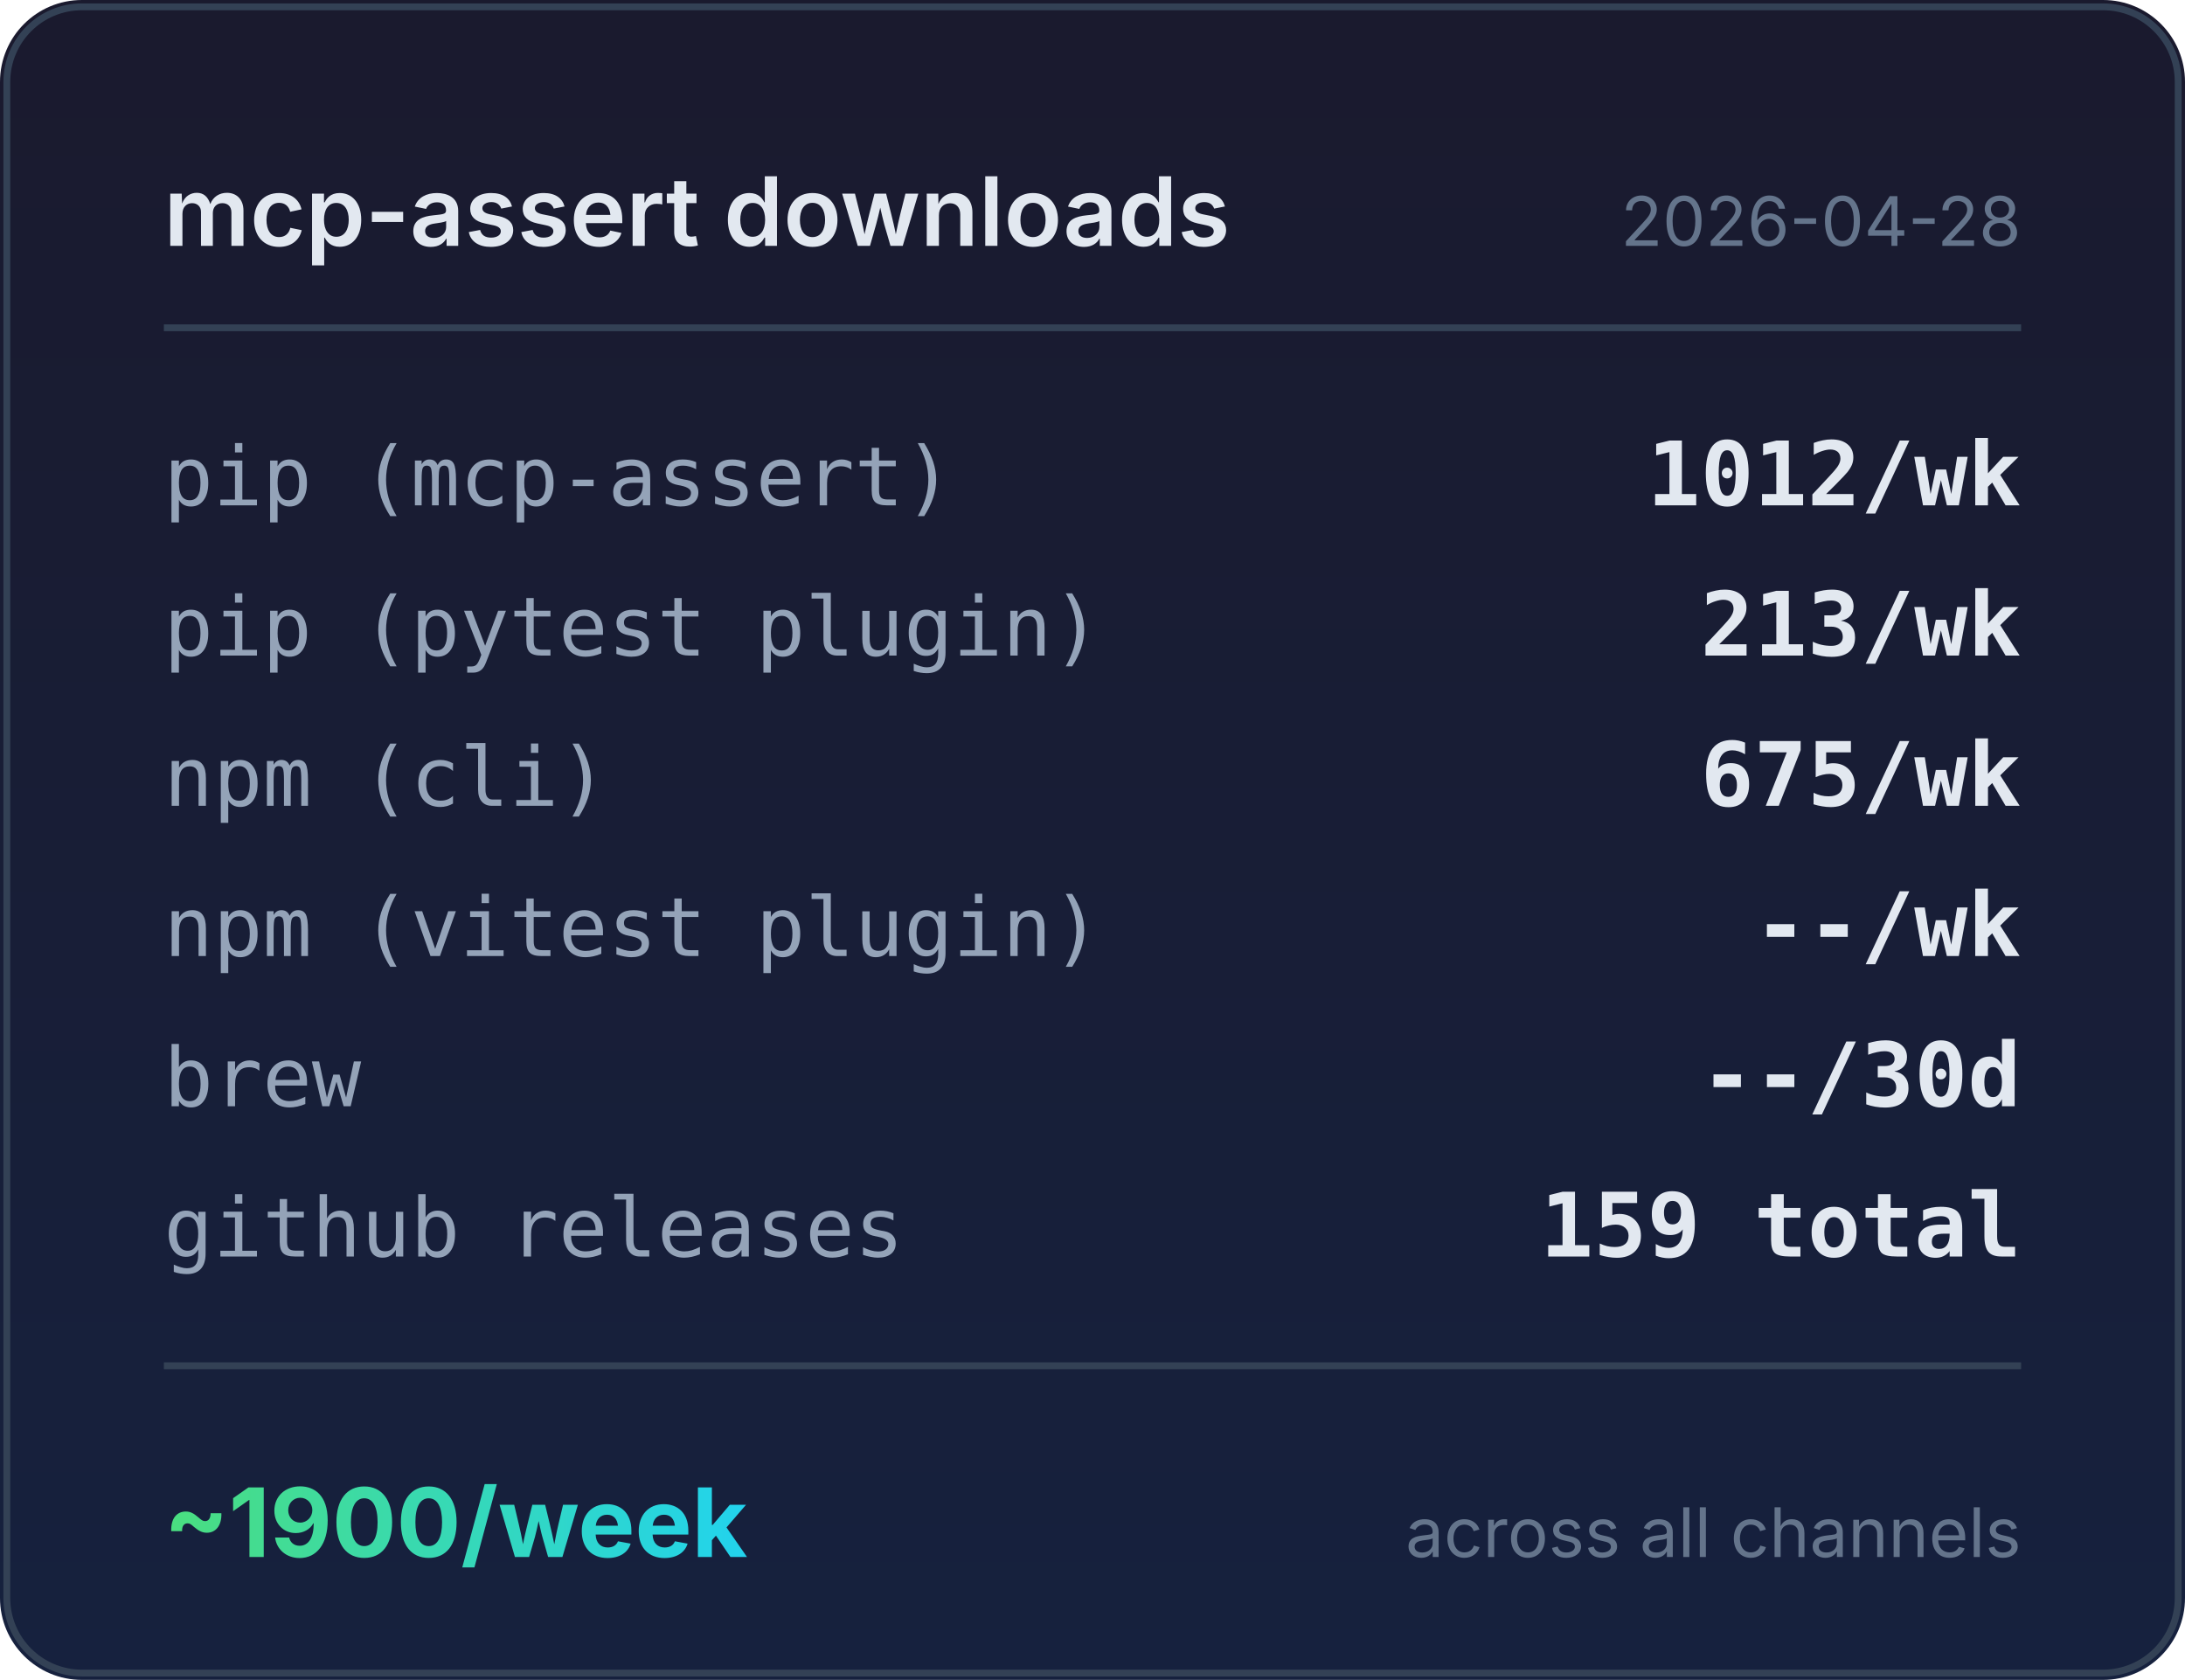
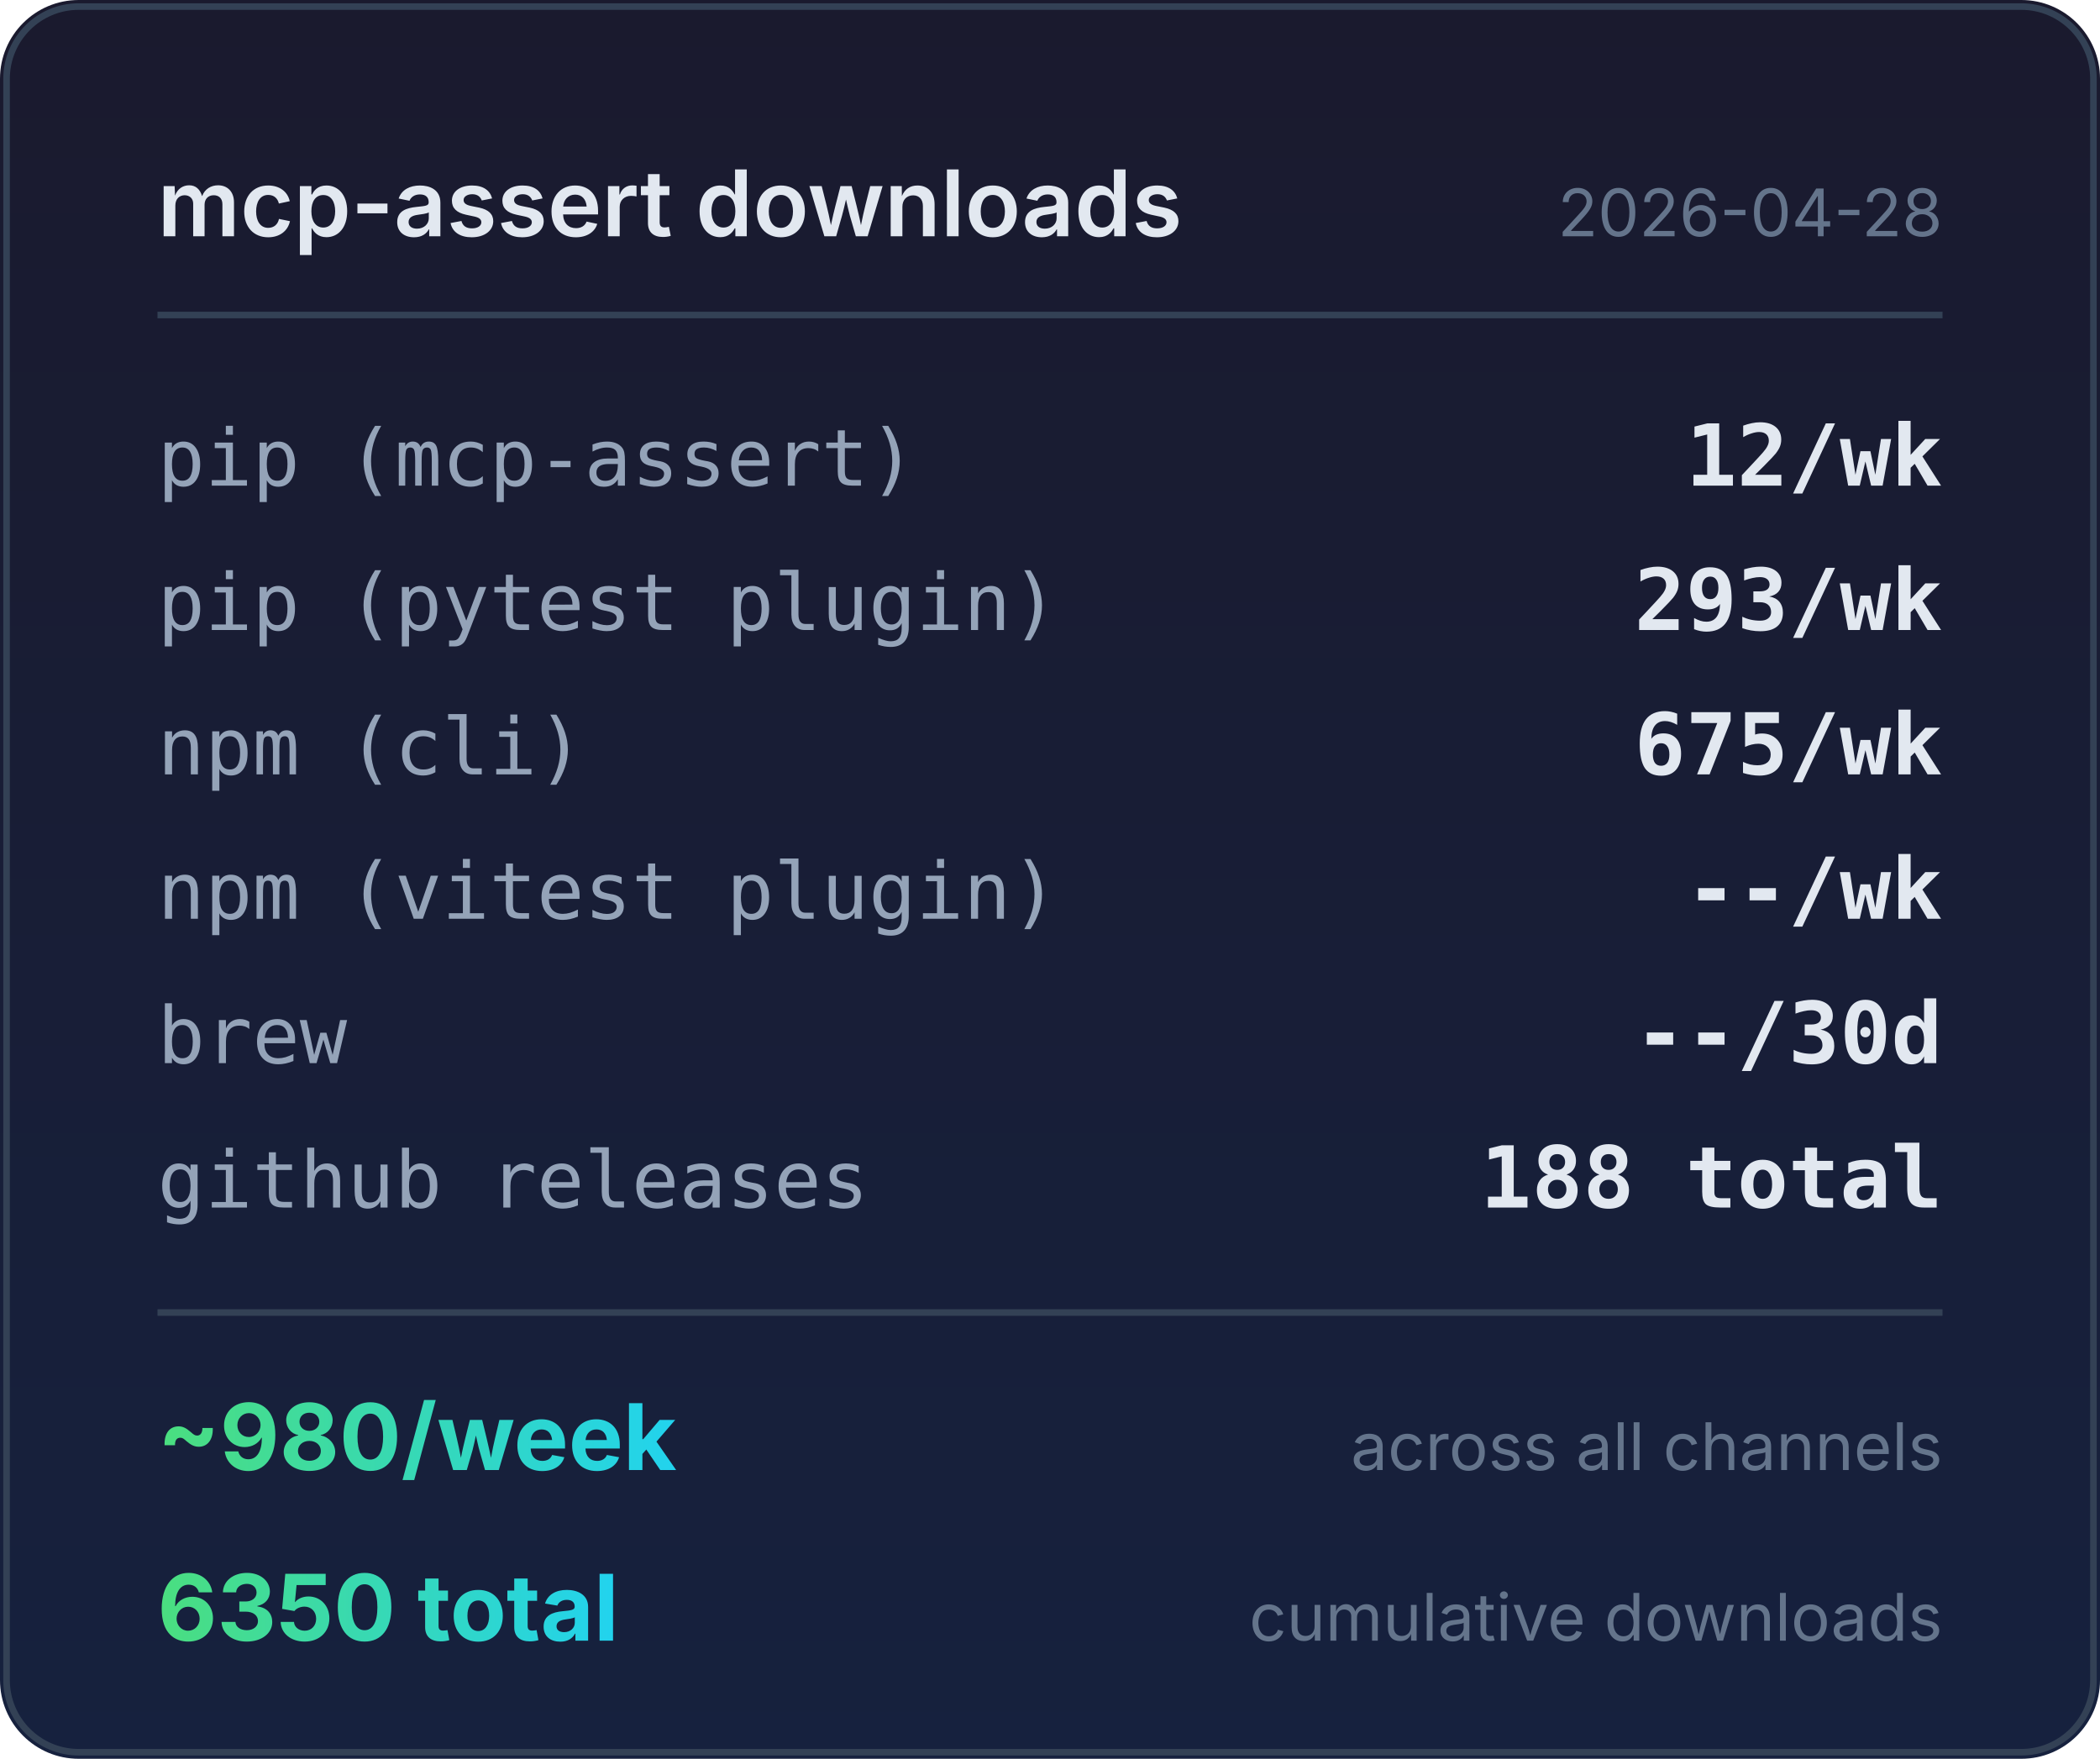
- <svg xmlns="http://www.w3.org/2000/svg" width="320" height="246" viewBox="0 0 320 246">
+ <svg xmlns="http://www.w3.org/2000/svg" width="320" height="268" viewBox="0 0 320 268">
  <defs>
    <linearGradient id="bg" x1="0" y1="0" x2="0" y2="1">
      <stop offset="0%" stop-color="#1a1a2e" />
      <stop offset="100%" stop-color="#16213e" />
    </linearGradient>
    <linearGradient id="accent" x1="0" y1="0" x2="1" y2="0">
      <stop offset="0%" stop-color="#4ade80" />
      <stop offset="100%" stop-color="#22d3ee" />
    </linearGradient>
  </defs>
-   <rect width="320" height="246" rx="12" fill="url(#bg)" />
-   <rect x="1" y="1" width="318" height="244" rx="11" fill="none" stroke="#334155" stroke-width="1" />
+   <rect width="320" height="268" rx="12" fill="url(#bg)" />
+   <rect x="1" y="1" width="318" height="266" rx="11" fill="none" stroke="#334155" stroke-width="1" />
  <text x="24" y="36" fill="#e2e8f0" font-family="system-ui,-apple-system,sans-serif" font-size="14" font-weight="600">mcp-assert downloads</text>
  <text x="296" y="36" fill="#64748b" font-family="system-ui,-apple-system,sans-serif" font-size="10" text-anchor="end">2026-04-28</text>
  <line x1="24" y1="48" x2="296" y2="48" stroke="#334155" stroke-width="1" />
  <text x="24" y="74" fill="#94a3b8" font-family="ui-monospace,monospace" font-size="12">pip (mcp-assert)</text>
-   <text x="296" y="74" fill="#e2e8f0" font-family="ui-monospace,monospace" font-size="13" font-weight="600" text-anchor="end">1012/wk</text>
+   <text x="296" y="74" fill="#e2e8f0" font-family="ui-monospace,monospace" font-size="13" font-weight="600" text-anchor="end">12/wk</text>
  <text x="24" y="96" fill="#94a3b8" font-family="ui-monospace,monospace" font-size="12">pip (pytest plugin)</text>
-   <text x="296" y="96" fill="#e2e8f0" font-family="ui-monospace,monospace" font-size="13" font-weight="600" text-anchor="end">213/wk</text>
+   <text x="296" y="96" fill="#e2e8f0" font-family="ui-monospace,monospace" font-size="13" font-weight="600" text-anchor="end">293/wk</text>
  <text x="24" y="118" fill="#94a3b8" font-family="ui-monospace,monospace" font-size="12">npm (cli)</text>
  <text x="296" y="118" fill="#e2e8f0" font-family="ui-monospace,monospace" font-size="13" font-weight="600" text-anchor="end">675/wk</text>
  <text x="24" y="140" fill="#94a3b8" font-family="ui-monospace,monospace" font-size="12">npm (vitest plugin)</text>
  <text x="296" y="140" fill="#e2e8f0" font-family="ui-monospace,monospace" font-size="13" font-weight="600" text-anchor="end">--/wk</text>
  <text x="24" y="162" fill="#94a3b8" font-family="ui-monospace,monospace" font-size="12">brew</text>
  <text x="296" y="162" fill="#e2e8f0" font-family="ui-monospace,monospace" font-size="13" font-weight="600" text-anchor="end">--/30d</text>
  <text x="24" y="184" fill="#94a3b8" font-family="ui-monospace,monospace" font-size="12">github releases</text>
-   <text x="296" y="184" fill="#e2e8f0" font-family="ui-monospace,monospace" font-size="13" font-weight="600" text-anchor="end">159 total</text>
+   <text x="296" y="184" fill="#e2e8f0" font-family="ui-monospace,monospace" font-size="13" font-weight="600" text-anchor="end">188 total</text>
  <line x1="24" y1="200" x2="296" y2="200" stroke="#334155" stroke-width="1" />
-   <text x="24" y="228" fill="url(#accent)" font-family="system-ui,-apple-system,sans-serif" font-size="14" font-weight="700">~1900/week</text>
-   <text x="296" y="228" fill="#64748b" font-family="system-ui,-apple-system,sans-serif" font-size="10" text-anchor="end">across all channels</text>
+   <text x="24" y="224" fill="url(#accent)" font-family="system-ui,-apple-system,sans-serif" font-size="14" font-weight="700">~980/week</text>
+   <text x="296" y="224" fill="#64748b" font-family="system-ui,-apple-system,sans-serif" font-size="10" text-anchor="end">across all channels</text>
+   <text x="24" y="250" fill="url(#accent)" font-family="system-ui,-apple-system,sans-serif" font-size="14" font-weight="700">6350 total</text>
+   <text x="296" y="250" fill="#64748b" font-family="system-ui,-apple-system,sans-serif" font-size="10" text-anchor="end">cumulative downloads</text>
</svg>
